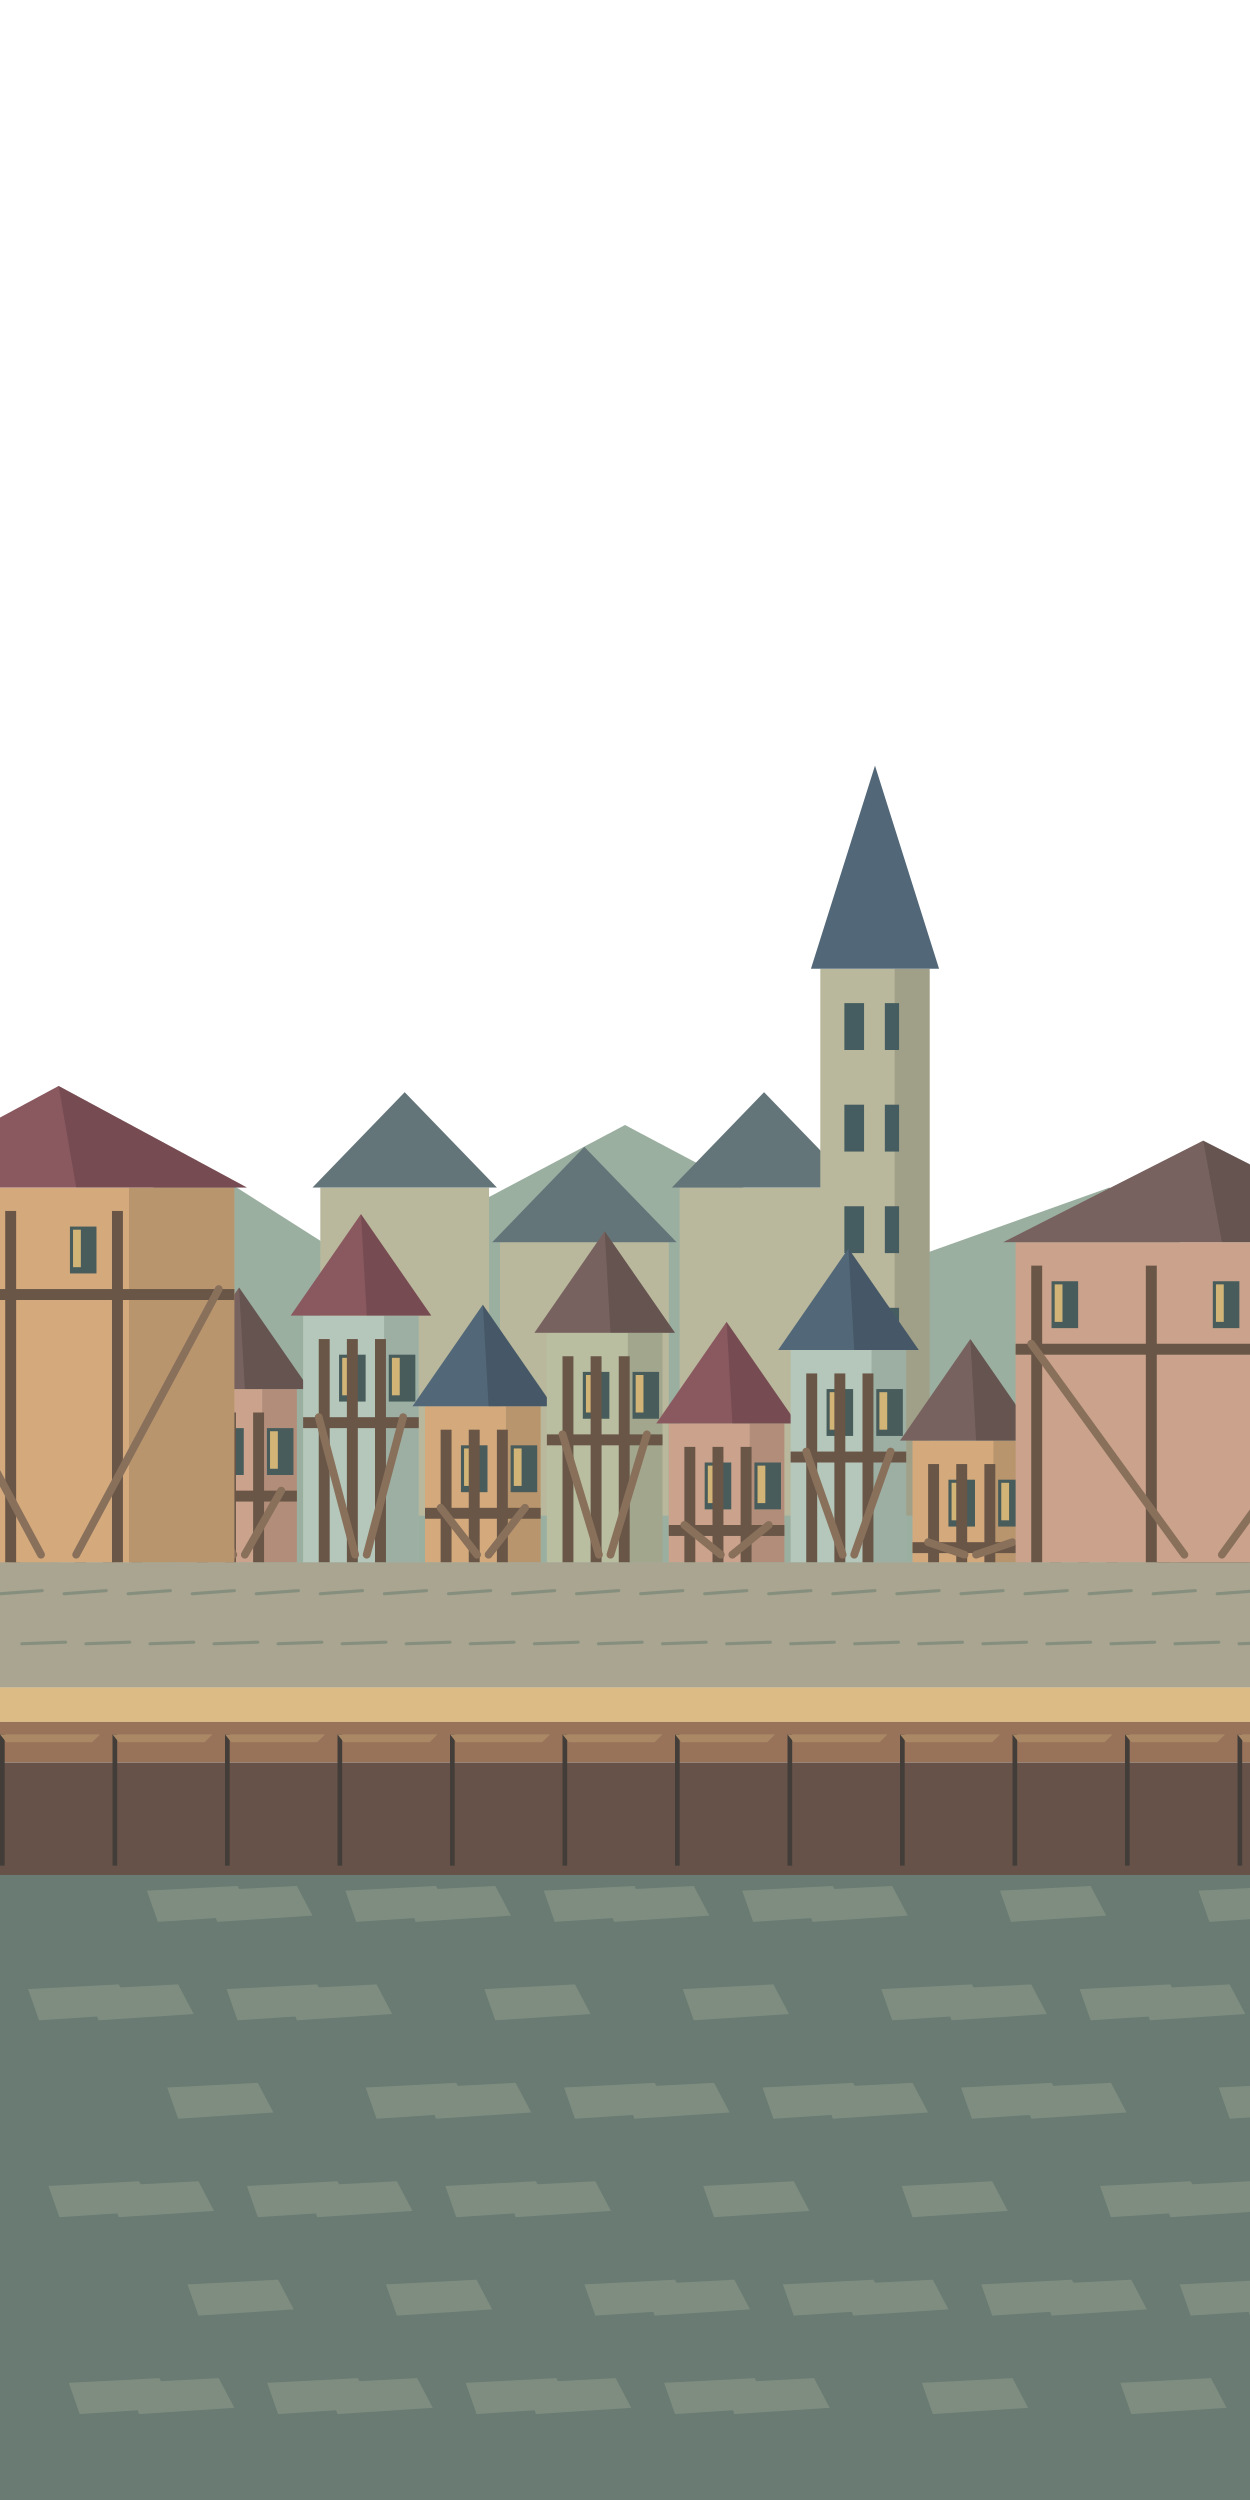
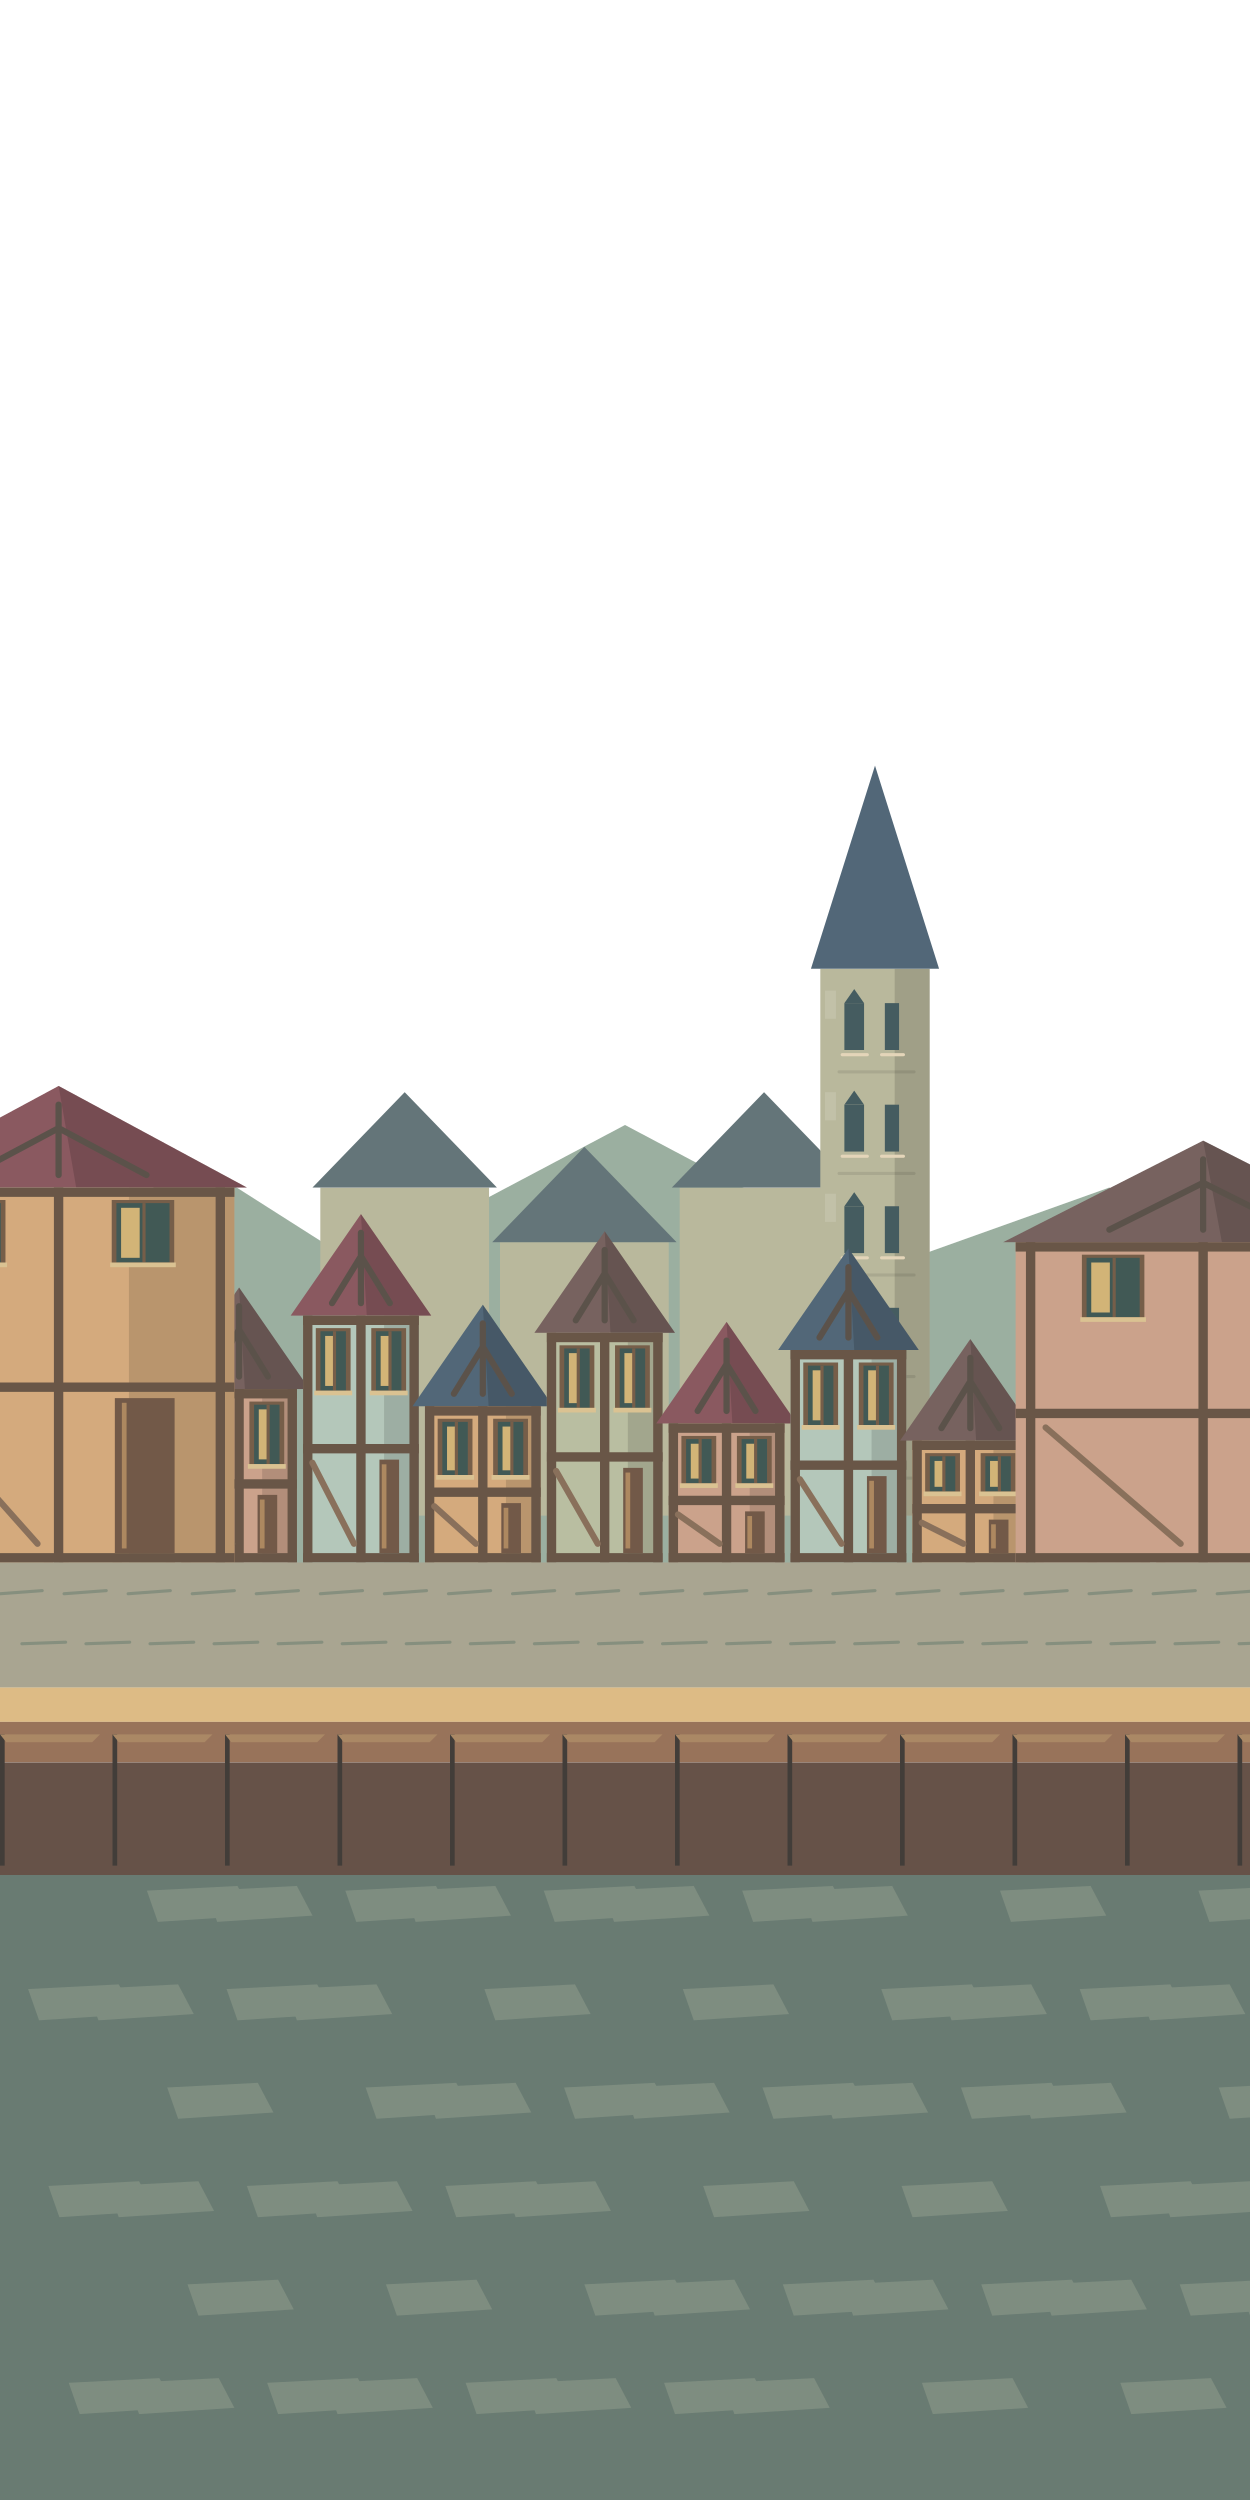
<svg xmlns="http://www.w3.org/2000/svg" width="800" height="1600" viewBox="0 0 800 1600">
  <polygon points="0,850 120,740 230,810 400,720 570,810 710,760 800,830 800,1080 0,1080" fill="#9bafa0" />
  <rect x="205" y="760" width="108" height="210" fill="#b9b89c" />
  <polygon points="200,760 259,699 318,760" fill="#647579" />
  <rect x="320" y="795" width="108" height="175" fill="#b9b89c" />
  <polygon points="315,795 374,734 433,795" fill="#647579" />
  <rect x="435" y="760" width="108" height="210" fill="#b9b89c" />
  <polygon points="430,760 489,699 548,760" fill="#647579" />
  <rect x="525" y="620" width="70" height="350" fill="#b9b89c" />
  <polygon points="572.6,620 595,620 595,970 572.6,970" fill="#00000022" />
  <polygon points="519,620 560,490 601,620" fill="#526778" />
  <rect x="540.4" y="642" width="12.6" height="30" fill="#455c60" />
  <rect x="566.3" y="642" width="9.1" height="30" fill="#455c60" />
+   <polygon points="540.4,642 546.7,633 553,642" fill="#455c60" />
+   <path d="M539 675h16.1 M564.2 675h14" fill="none" stroke="#e4d5b9" stroke-width="2" stroke-linecap="round" stroke-linejoin="round" />
+   <rect x="528" y="634" width="7" height="18" fill="#ffffff20" />
+   <path d="M537 686h48" fill="none" stroke="#00000016" stroke-width="2" stroke-linecap="round" stroke-linejoin="round" />
  <rect x="540.4" y="707" width="12.6" height="30" fill="#455c60" />
  <rect x="566.3" y="707" width="9.1" height="30" fill="#455c60" />
+   <polygon points="540.4,707 546.7,698 553,707" fill="#455c60" />
+   <path d="M539 740h16.1 M564.2 740h14" fill="none" stroke="#e4d5b9" stroke-width="2" stroke-linecap="round" stroke-linejoin="round" />
+   <rect x="528" y="699" width="7" height="18" fill="#ffffff20" />
+   <path d="M537 751h48" fill="none" stroke="#00000016" stroke-width="2" stroke-linecap="round" stroke-linejoin="round" />
  <rect x="540.4" y="772" width="12.6" height="30" fill="#455c60" />
  <rect x="566.3" y="772" width="9.1" height="30" fill="#455c60" />
+   <polygon points="540.4,772 546.7,763 553,772" fill="#455c60" />
+   <path d="M539 805h16.1 M564.2 805h14" fill="none" stroke="#e4d5b9" stroke-width="2" stroke-linecap="round" stroke-linejoin="round" />
+   <rect x="528" y="764" width="7" height="18" fill="#ffffff20" />
+   <path d="M537 816h48" fill="none" stroke="#00000016" stroke-width="2" stroke-linecap="round" stroke-linejoin="round" />
  <rect x="540.4" y="837" width="12.6" height="30" fill="#455c60" />
  <rect x="566.3" y="837" width="9.1" height="30" fill="#455c60" />
+   <polygon points="540.4,837 546.7,828 553,837" fill="#455c60" />
+   <path d="M539 870h16.1 M564.2 870h14" fill="none" stroke="#e4d5b9" stroke-width="2" stroke-linecap="round" stroke-linejoin="round" />
+   <rect x="528" y="829" width="7" height="18" fill="#ffffff20" />
+   <path d="M537 881h48" fill="none" stroke="#00000016" stroke-width="2" stroke-linecap="round" stroke-linejoin="round" />
  <rect x="540.4" y="902" width="12.6" height="30" fill="#455c60" />
  <rect x="566.3" y="902" width="9.1" height="30" fill="#455c60" />
+   <polygon points="540.4,902 546.7,893 553,902" fill="#455c60" />
+   <path d="M539 935h16.1 M564.2 935h14" fill="none" stroke="#e4d5b9" stroke-width="2" stroke-linecap="round" stroke-linejoin="round" />
+   <rect x="528" y="894" width="7" height="18" fill="#ffffff20" />
+   <path d="M537 946h48" fill="none" stroke="#00000016" stroke-width="2" stroke-linecap="round" stroke-linejoin="round" />
  <rect x="-40" y="878" width="74" height="122" fill="#d4aa7d" />
  <polygon points="11.8,878 34,878 34,1000 11.8,1000" fill="#00000020" />
  <polygon points="-48,878 -3,813 42,878" fill="#8a5960" />
  <polygon points="-3,813 42,878 0.7,878" fill="#00000025" />
-   <rect x="-30" y="893" width="7" height="107" fill="#695647" />
-   <rect x="-17" y="903" width="17" height="30" fill="#475c5b" />
-   <rect x="-15" y="905" width="5" height="24" fill="#d2b477" />
-   <rect x="-12" y="893" width="7" height="107" fill="#695647" />
-   <rect x="14.82" y="903" width="17" height="30" fill="#475c5b" />
-   <rect x="16.82" y="905" width="5" height="24" fill="#d2b477" />
-   <rect x="6" y="893" width="7" height="107" fill="#695647" />
-   <rect x="-40" y="943" width="74" height="7" fill="#695647" />
-   <path d="M-30 943L-6.7 995M24 943L0.7 995" fill="none" stroke="#89705b" stroke-width="5" stroke-linecap="round" stroke-linejoin="round" />
+   <path d="M-3 825L-3 870M-21.5 870L-3 840L15.5 870" fill="none" stroke="#5b524a" stroke-width="4" stroke-linecap="round" stroke-linejoin="round" />
+   <rect x="-40.04" y="878" width="6" height="122" fill="#695647" />
+   <rect x="-6" y="878" width="6" height="122" fill="#695647" />
+   <rect x="28.04" y="878" width="6" height="122" fill="#695647" />
+   <rect x="-40" y="878" width="74" height="6" fill="#695647" />
+   <rect x="-40" y="941.44" width="74" height="6" fill="#695647" />
+   <rect x="-40" y="994" width="74" height="6" fill="#695647" />
+   <rect x="-31.9" y="886" width="22.28" height="42" fill="#765e49" />
+   <rect x="-28.9" y="888" width="16.28" height="38" fill="#415955" />
+   <rect x="-25.9" y="891" width="5.698" height="32" fill="#d2b477" />
+   <rect x="-20.923" y="888" width="2" height="38" fill="#765e49" />
+   <rect x="-32.9" y="926" width="24.28" height="3" fill="#dac292" />
+   <rect x="3.62" y="886" width="22.28" height="42" fill="#765e49" />
+   <rect x="6.62" y="888" width="16.28" height="38" fill="#415955" />
+   <rect x="9.62" y="891" width="5.698" height="32" fill="#d2b477" />
+   <rect x="14.597" y="888" width="2" height="38" fill="#765e49" />
+   <rect x="2.62" y="926" width="24.28" height="3" fill="#dac292" />
+   <path d="M-34.08 953.44L-7.44 988" fill="none" stroke="#89705b" stroke-width="4" stroke-linecap="round" stroke-linejoin="round" />
+   <rect x="8.84" y="951.44" width="12.58" height="42.56" fill="#725948" />
+   <rect x="10.32" y="954.44" width="3" height="36.56" fill="#ad8860" />
  <rect x="38" y="831" width="74" height="169" fill="#b9bea1" />
  <polygon points="89.8,831 112,831 112,1000 89.8,1000" fill="#00000020" />
  <polygon points="30,831 75,766 120,831" fill="#526778" />
  <polygon points="75,766 120,831 78.7,831" fill="#00000025" />
-   <rect x="48" y="846" width="7" height="154" fill="#695647" />
-   <rect x="61" y="856" width="17" height="30" fill="#475c5b" />
-   <rect x="63" y="858" width="5" height="24" fill="#d2b477" />
-   <rect x="66" y="846" width="7" height="154" fill="#695647" />
-   <rect x="92.82" y="856" width="17" height="30" fill="#475c5b" />
-   <rect x="94.82" y="858" width="5" height="24" fill="#d2b477" />
-   <rect x="84" y="846" width="7" height="154" fill="#695647" />
-   <rect x="38" y="896" width="74" height="7" fill="#695647" />
-   <path d="M48 896L71.3 995M102 896L78.7 995" fill="none" stroke="#89705b" stroke-width="5" stroke-linecap="round" stroke-linejoin="round" />
+   <path d="M75 778L75 823M56.5 823L75 793L93.5 823" fill="none" stroke="#5b524a" stroke-width="4" stroke-linecap="round" stroke-linejoin="round" />
+   <rect x="37.96" y="831" width="6" height="169" fill="#695647" />
+   <rect x="72" y="831" width="6" height="169" fill="#695647" />
+   <rect x="106.04" y="831" width="6" height="169" fill="#695647" />
+   <rect x="38" y="831" width="74" height="6" fill="#695647" />
+   <rect x="38" y="918.88" width="74" height="6" fill="#695647" />
+   <rect x="38" y="994" width="74" height="6" fill="#695647" />
+   <rect x="46.1" y="839" width="22.28" height="42" fill="#765e49" />
+   <rect x="49.1" y="841" width="16.28" height="38" fill="#415955" />
+   <rect x="52.1" y="844" width="5.698" height="32" fill="#d2b477" />
+   <rect x="57.077" y="841" width="2" height="38" fill="#765e49" />
+   <rect x="45.1" y="879" width="24.28" height="3" fill="#dac292" />
+   <rect x="81.62" y="839" width="22.28" height="42" fill="#765e49" />
+   <rect x="84.62" y="841" width="16.28" height="38" fill="#415955" />
+   <rect x="87.62" y="844" width="5.698" height="32" fill="#d2b477" />
+   <rect x="92.597" y="841" width="2" height="38" fill="#765e49" />
+   <rect x="80.62" y="879" width="24.28" height="3" fill="#dac292" />
+   <path d="M43.92 930.88L70.56 988" fill="none" stroke="#89705b" stroke-width="4" stroke-linecap="round" stroke-linejoin="round" />
+   <rect x="86.84" y="928.88" width="12.58" height="65.12" fill="#725948" />
+   <rect x="88.32" y="931.88" width="3" height="59.12" fill="#ad8860" />
  <rect x="116" y="889" width="74" height="111" fill="#cba28b" />
  <polygon points="167.8,889 190,889 190,1000 167.8,1000" fill="#00000020" />
  <polygon points="108,889 153,824 198,889" fill="#77625f" />
  <polygon points="153,824 198,889 156.7,889" fill="#00000025" />
-   <rect x="126" y="904" width="7" height="96" fill="#695647" />
-   <rect x="139" y="914" width="17" height="30" fill="#475c5b" />
-   <rect x="141" y="916" width="5" height="24" fill="#d2b477" />
-   <rect x="144" y="904" width="7" height="96" fill="#695647" />
-   <rect x="170.82" y="914" width="17" height="30" fill="#475c5b" />
-   <rect x="172.82" y="916" width="5" height="24" fill="#d2b477" />
-   <rect x="162" y="904" width="7" height="96" fill="#695647" />
-   <rect x="116" y="954" width="74" height="7" fill="#695647" />
-   <path d="M126 954L149.3 995M180 954L156.7 995" fill="none" stroke="#89705b" stroke-width="5" stroke-linecap="round" stroke-linejoin="round" />
+   <path d="M153 836L153 881M134.5 881L153 851L171.5 881" fill="none" stroke="#5b524a" stroke-width="4" stroke-linecap="round" stroke-linejoin="round" />
+   <rect x="115.96" y="889" width="6" height="111" fill="#695647" />
+   <rect x="150" y="889" width="6" height="111" fill="#695647" />
+   <rect x="184.04" y="889" width="6" height="111" fill="#695647" />
+   <rect x="116" y="889" width="74" height="6" fill="#695647" />
+   <rect x="116" y="946.72" width="74" height="6" fill="#695647" />
+   <rect x="116" y="994" width="74" height="6" fill="#695647" />
+   <rect x="124.1" y="897" width="22.28" height="42" fill="#765e49" />
+   <rect x="127.1" y="899" width="16.28" height="38" fill="#415955" />
+   <rect x="130.1" y="902" width="5.698" height="32" fill="#d2b477" />
+   <rect x="135.077" y="899" width="2" height="38" fill="#765e49" />
+   <rect x="123.1" y="937" width="24.28" height="3" fill="#dac292" />
+   <rect x="159.62" y="897" width="22.28" height="42" fill="#765e49" />
+   <rect x="162.62" y="899" width="16.28" height="38" fill="#415955" />
+   <rect x="165.62" y="902" width="5.698" height="32" fill="#d2b477" />
+   <rect x="170.597" y="899" width="2" height="38" fill="#765e49" />
+   <rect x="158.62" y="937" width="24.28" height="3" fill="#dac292" />
+   <path d="M121.92 958.72L148.56 988" fill="none" stroke="#89705b" stroke-width="4" stroke-linecap="round" stroke-linejoin="round" />
+   <rect x="164.84" y="956.72" width="12.58" height="37.28" fill="#725948" />
+   <rect x="166.32" y="959.72" width="3" height="31.28" fill="#ad8860" />
  <rect x="194" y="842" width="74" height="158" fill="#b4c7ba" />
  <polygon points="245.8,842 268,842 268,1000 245.8,1000" fill="#00000020" />
  <polygon points="186,842 231,777 276,842" fill="#8a5960" />
  <polygon points="231,777 276,842 234.7,842" fill="#00000025" />
-   <rect x="204" y="857" width="7" height="143" fill="#695647" />
-   <rect x="217" y="867" width="17" height="30" fill="#475c5b" />
-   <rect x="219" y="869" width="5" height="24" fill="#d2b477" />
-   <rect x="222" y="857" width="7" height="143" fill="#695647" />
-   <rect x="248.82" y="867" width="17" height="30" fill="#475c5b" />
-   <rect x="250.82" y="869" width="5" height="24" fill="#d2b477" />
-   <rect x="240" y="857" width="7" height="143" fill="#695647" />
-   <rect x="194" y="907" width="74" height="7" fill="#695647" />
-   <path d="M204 907L227.3 995M258 907L234.7 995" fill="none" stroke="#89705b" stroke-width="5" stroke-linecap="round" stroke-linejoin="round" />
+   <path d="M231 789L231 834M212.5 834L231 804L249.5 834" fill="none" stroke="#5b524a" stroke-width="4" stroke-linecap="round" stroke-linejoin="round" />
+   <rect x="193.96" y="842" width="6" height="158" fill="#695647" />
+   <rect x="228" y="842" width="6" height="158" fill="#695647" />
+   <rect x="262.04" y="842" width="6" height="158" fill="#695647" />
+   <rect x="194" y="842" width="74" height="6" fill="#695647" />
+   <rect x="194" y="924.16" width="74" height="6" fill="#695647" />
+   <rect x="194" y="994" width="74" height="6" fill="#695647" />
+   <rect x="202.1" y="850" width="22.28" height="42" fill="#765e49" />
+   <rect x="205.1" y="852" width="16.28" height="38" fill="#415955" />
+   <rect x="208.1" y="855" width="5.698" height="32" fill="#d2b477" />
+   <rect x="213.077" y="852" width="2" height="38" fill="#765e49" />
+   <rect x="201.1" y="890" width="24.28" height="3" fill="#dac292" />
+   <rect x="237.62" y="850" width="22.28" height="42" fill="#765e49" />
+   <rect x="240.62" y="852" width="16.28" height="38" fill="#415955" />
+   <rect x="243.62" y="855" width="5.698" height="32" fill="#d2b477" />
+   <rect x="248.597" y="852" width="2" height="38" fill="#765e49" />
+   <rect x="236.62" y="890" width="24.28" height="3" fill="#dac292" />
+   <path d="M199.92 936.16L226.56 988" fill="none" stroke="#89705b" stroke-width="4" stroke-linecap="round" stroke-linejoin="round" />
+   <rect x="242.84" y="934.16" width="12.58" height="59.84" fill="#725948" />
+   <rect x="244.32" y="937.16" width="3" height="53.84" fill="#ad8860" />
  <rect x="272" y="900" width="74" height="100" fill="#d4aa7d" />
  <polygon points="323.8,900 346,900 346,1000 323.8,1000" fill="#00000020" />
  <polygon points="264,900 309,835 354,900" fill="#526778" />
  <polygon points="309,835 354,900 312.7,900" fill="#00000025" />
-   <rect x="282" y="915" width="7" height="85" fill="#695647" />
-   <rect x="295" y="925" width="17" height="30" fill="#475c5b" />
-   <rect x="297" y="927" width="5" height="24" fill="#d2b477" />
-   <rect x="300" y="915" width="7" height="85" fill="#695647" />
-   <rect x="326.82" y="925" width="17" height="30" fill="#475c5b" />
-   <rect x="328.82" y="927" width="5" height="24" fill="#d2b477" />
-   <rect x="318" y="915" width="7" height="85" fill="#695647" />
-   <rect x="272" y="965" width="74" height="7" fill="#695647" />
-   <path d="M282 965L305.3 995M336 965L312.7 995" fill="none" stroke="#89705b" stroke-width="5" stroke-linecap="round" stroke-linejoin="round" />
+   <path d="M309 847L309 892M290.5 892L309 862L327.5 892" fill="none" stroke="#5b524a" stroke-width="4" stroke-linecap="round" stroke-linejoin="round" />
+   <rect x="271.96" y="900" width="6" height="100" fill="#695647" />
+   <rect x="306" y="900" width="6" height="100" fill="#695647" />
+   <rect x="340.04" y="900" width="6" height="100" fill="#695647" />
+   <rect x="272" y="900" width="74" height="6" fill="#695647" />
+   <rect x="272" y="952" width="74" height="6" fill="#695647" />
+   <rect x="272" y="994" width="74" height="6" fill="#695647" />
+   <rect x="280.1" y="908" width="22.28" height="38" fill="#765e49" />
+   <rect x="283.1" y="910" width="16.28" height="34" fill="#415955" />
+   <rect x="286.1" y="913" width="5.698" height="28" fill="#d2b477" />
+   <rect x="291.077" y="910" width="2" height="34" fill="#765e49" />
+   <rect x="279.1" y="944" width="24.28" height="3" fill="#dac292" />
+   <rect x="315.62" y="908" width="22.28" height="38" fill="#765e49" />
+   <rect x="318.62" y="910" width="16.28" height="34" fill="#415955" />
+   <rect x="321.62" y="913" width="5.698" height="28" fill="#d2b477" />
+   <rect x="326.597" y="910" width="2" height="34" fill="#765e49" />
+   <rect x="314.62" y="944" width="24.28" height="3" fill="#dac292" />
+   <path d="M277.92 964L304.56 988" fill="none" stroke="#89705b" stroke-width="4" stroke-linecap="round" stroke-linejoin="round" />
+   <rect x="320.84" y="962" width="12.58" height="32" fill="#725948" />
+   <rect x="322.32" y="965" width="3" height="26" fill="#ad8860" />
  <rect x="350" y="853" width="74" height="147" fill="#b9bea1" />
  <polygon points="401.8,853 424,853 424,1000 401.8,1000" fill="#00000020" />
  <polygon points="342,853 387,788 432,853" fill="#77625f" />
  <polygon points="387,788 432,853 390.7,853" fill="#00000025" />
-   <rect x="360" y="868" width="7" height="132" fill="#695647" />
-   <rect x="373" y="878" width="17" height="30" fill="#475c5b" />
-   <rect x="375" y="880" width="5" height="24" fill="#d2b477" />
-   <rect x="378" y="868" width="7" height="132" fill="#695647" />
-   <rect x="404.82" y="878" width="17" height="30" fill="#475c5b" />
-   <rect x="406.82" y="880" width="5" height="24" fill="#d2b477" />
-   <rect x="396" y="868" width="7" height="132" fill="#695647" />
-   <rect x="350" y="918" width="74" height="7" fill="#695647" />
-   <path d="M360 918L383.3 995M414 918L390.7 995" fill="none" stroke="#89705b" stroke-width="5" stroke-linecap="round" stroke-linejoin="round" />
+   <path d="M387 800L387 845M368.5 845L387 815L405.5 845" fill="none" stroke="#5b524a" stroke-width="4" stroke-linecap="round" stroke-linejoin="round" />
+   <rect x="349.96" y="853" width="6" height="147" fill="#695647" />
+   <rect x="384" y="853" width="6" height="147" fill="#695647" />
+   <rect x="418.04" y="853" width="6" height="147" fill="#695647" />
+   <rect x="350" y="853" width="74" height="6" fill="#695647" />
+   <rect x="350" y="929.44" width="74" height="6" fill="#695647" />
+   <rect x="350" y="994" width="74" height="6" fill="#695647" />
+   <rect x="358.1" y="861" width="22.28" height="42" fill="#765e49" />
+   <rect x="361.1" y="863" width="16.28" height="38" fill="#415955" />
+   <rect x="364.1" y="866" width="5.698" height="32" fill="#d2b477" />
+   <rect x="369.077" y="863" width="2" height="38" fill="#765e49" />
+   <rect x="357.1" y="901" width="24.28" height="3" fill="#dac292" />
+   <rect x="393.62" y="861" width="22.28" height="42" fill="#765e49" />
+   <rect x="396.62" y="863" width="16.28" height="38" fill="#415955" />
+   <rect x="399.62" y="866" width="5.698" height="32" fill="#d2b477" />
+   <rect x="404.597" y="863" width="2" height="38" fill="#765e49" />
+   <rect x="392.62" y="901" width="24.28" height="3" fill="#dac292" />
+   <path d="M355.92 941.44L382.56 988" fill="none" stroke="#89705b" stroke-width="4" stroke-linecap="round" stroke-linejoin="round" />
+   <rect x="398.84" y="939.44" width="12.58" height="54.56" fill="#725948" />
+   <rect x="400.32" y="942.44" width="3" height="48.56" fill="#ad8860" />
  <rect x="428" y="911" width="74" height="89" fill="#cba28b" />
  <polygon points="479.8,911 502,911 502,1000 479.8,1000" fill="#00000020" />
  <polygon points="420,911 465,846 510,911" fill="#8a5960" />
  <polygon points="465,846 510,911 468.7,911" fill="#00000025" />
-   <rect x="438" y="926" width="7" height="74" fill="#695647" />
-   <rect x="451" y="936" width="17" height="30" fill="#475c5b" />
-   <rect x="453" y="938" width="5" height="24" fill="#d2b477" />
-   <rect x="456" y="926" width="7" height="74" fill="#695647" />
-   <rect x="482.82" y="936" width="17" height="30" fill="#475c5b" />
-   <rect x="484.82" y="938" width="5" height="24" fill="#d2b477" />
-   <rect x="474" y="926" width="7" height="74" fill="#695647" />
-   <rect x="428" y="976" width="74" height="7" fill="#695647" />
-   <path d="M438 976L461.3 995M492 976L468.7 995" fill="none" stroke="#89705b" stroke-width="5" stroke-linecap="round" stroke-linejoin="round" />
+   <path d="M465 858L465 903M446.5 903L465 873L483.5 903" fill="none" stroke="#5b524a" stroke-width="4" stroke-linecap="round" stroke-linejoin="round" />
+   <rect x="427.96" y="911" width="6" height="89" fill="#695647" />
+   <rect x="462" y="911" width="6" height="89" fill="#695647" />
+   <rect x="496.04" y="911" width="6" height="89" fill="#695647" />
+   <rect x="428" y="911" width="74" height="6" fill="#695647" />
+   <rect x="428" y="957.28" width="74" height="6" fill="#695647" />
+   <rect x="428" y="994" width="74" height="6" fill="#695647" />
+   <rect x="436.1" y="919" width="22.28" height="32.28" fill="#765e49" />
+   <rect x="439.1" y="921" width="16.28" height="28.28" fill="#415955" />
+   <rect x="442.1" y="924" width="5.698" height="22.28" fill="#d2b477" />
+   <rect x="447.077" y="921" width="2" height="28.28" fill="#765e49" />
+   <rect x="435.1" y="949.28" width="24.28" height="3" fill="#dac292" />
+   <rect x="471.62" y="919" width="22.28" height="32.28" fill="#765e49" />
+   <rect x="474.62" y="921" width="16.28" height="28.28" fill="#415955" />
+   <rect x="477.62" y="924" width="5.698" height="22.28" fill="#d2b477" />
+   <rect x="482.597" y="921" width="2" height="28.28" fill="#765e49" />
+   <rect x="470.62" y="949.28" width="24.28" height="3" fill="#dac292" />
+   <path d="M433.92 969.28L460.56 988" fill="none" stroke="#89705b" stroke-width="4" stroke-linecap="round" stroke-linejoin="round" />
+   <rect x="476.84" y="967.28" width="12.58" height="26.72" fill="#725948" />
+   <rect x="478.32" y="970.28" width="3" height="20.72" fill="#ad8860" />
  <rect x="506" y="864" width="74" height="136" fill="#b4c7ba" />
  <polygon points="557.8,864 580,864 580,1000 557.8,1000" fill="#00000020" />
  <polygon points="498,864 543,799 588,864" fill="#526778" />
  <polygon points="543,799 588,864 546.7,864" fill="#00000025" />
-   <rect x="516" y="879" width="7" height="121" fill="#695647" />
-   <rect x="529" y="889" width="17" height="30" fill="#475c5b" />
-   <rect x="531" y="891" width="5" height="24" fill="#d2b477" />
-   <rect x="534" y="879" width="7" height="121" fill="#695647" />
-   <rect x="560.82" y="889" width="17" height="30" fill="#475c5b" />
-   <rect x="562.82" y="891" width="5" height="24" fill="#d2b477" />
-   <rect x="552" y="879" width="7" height="121" fill="#695647" />
-   <rect x="506" y="929" width="74" height="7" fill="#695647" />
-   <path d="M516 929L539.3 995M570 929L546.7 995" fill="none" stroke="#89705b" stroke-width="5" stroke-linecap="round" stroke-linejoin="round" />
+   <path d="M543 811L543 856M524.5 856L543 826L561.5 856" fill="none" stroke="#5b524a" stroke-width="4" stroke-linecap="round" stroke-linejoin="round" />
+   <rect x="505.96" y="864" width="6" height="136" fill="#695647" />
+   <rect x="540" y="864" width="6" height="136" fill="#695647" />
+   <rect x="574.04" y="864" width="6" height="136" fill="#695647" />
+   <rect x="506" y="864" width="74" height="6" fill="#695647" />
+   <rect x="506" y="934.72" width="74" height="6" fill="#695647" />
+   <rect x="506" y="994" width="74" height="6" fill="#695647" />
+   <rect x="514.1" y="872" width="22.28" height="42" fill="#765e49" />
+   <rect x="517.1" y="874" width="16.28" height="38" fill="#415955" />
+   <rect x="520.1" y="877" width="5.698" height="32" fill="#d2b477" />
+   <rect x="525.077" y="874" width="2" height="38" fill="#765e49" />
+   <rect x="513.1" y="912" width="24.28" height="3" fill="#dac292" />
+   <rect x="549.62" y="872" width="22.28" height="42" fill="#765e49" />
+   <rect x="552.62" y="874" width="16.28" height="38" fill="#415955" />
+   <rect x="555.62" y="877" width="5.698" height="32" fill="#d2b477" />
+   <rect x="560.597" y="874" width="2" height="38" fill="#765e49" />
+   <rect x="548.62" y="912" width="24.28" height="3" fill="#dac292" />
+   <path d="M511.92 946.72L538.56 988" fill="none" stroke="#89705b" stroke-width="4" stroke-linecap="round" stroke-linejoin="round" />
+   <rect x="554.84" y="944.72" width="12.58" height="49.28" fill="#725948" />
+   <rect x="556.32" y="947.72" width="3" height="43.28" fill="#ad8860" />
  <rect x="584" y="922" width="74" height="78" fill="#d4aa7d" />
  <polygon points="635.8,922 658,922 658,1000 635.8,1000" fill="#00000020" />
  <polygon points="576,922 621,857 666,922" fill="#77625f" />
  <polygon points="621,857 666,922 624.7,922" fill="#00000025" />
-   <rect x="594" y="937" width="7" height="63" fill="#695647" />
-   <rect x="607" y="947" width="17" height="30" fill="#475c5b" />
-   <rect x="609" y="949" width="5" height="24" fill="#d2b477" />
-   <rect x="612" y="937" width="7" height="63" fill="#695647" />
-   <rect x="638.82" y="947" width="17" height="30" fill="#475c5b" />
-   <rect x="640.82" y="949" width="5" height="24" fill="#d2b477" />
-   <rect x="630" y="937" width="7" height="63" fill="#695647" />
-   <rect x="584" y="987" width="74" height="7" fill="#695647" />
-   <path d="M594 987L617.3 995M648 987L624.7 995" fill="none" stroke="#89705b" stroke-width="5" stroke-linecap="round" stroke-linejoin="round" />
+   <path d="M621 869L621 914M602.5 914L621 884L639.5 914" fill="none" stroke="#5b524a" stroke-width="4" stroke-linecap="round" stroke-linejoin="round" />
+   <rect x="583.96" y="922" width="6" height="78" fill="#695647" />
+   <rect x="618" y="922" width="6" height="78" fill="#695647" />
+   <rect x="652.04" y="922" width="6" height="78" fill="#695647" />
+   <rect x="584" y="922" width="74" height="6" fill="#695647" />
+   <rect x="584" y="962.56" width="74" height="6" fill="#695647" />
+   <rect x="584" y="994" width="74" height="6" fill="#695647" />
+   <rect x="592.1" y="930" width="22.28" height="26.56" fill="#765e49" />
+   <rect x="595.1" y="932" width="16.28" height="22.56" fill="#415955" />
+   <rect x="598.1" y="935" width="5.698" height="16.56" fill="#d2b477" />
+   <rect x="603.077" y="932" width="2" height="22.56" fill="#765e49" />
+   <rect x="591.1" y="954.56" width="24.28" height="3" fill="#dac292" />
+   <rect x="627.62" y="930" width="22.28" height="26.56" fill="#765e49" />
+   <rect x="630.62" y="932" width="16.28" height="22.56" fill="#415955" />
+   <rect x="633.62" y="935" width="5.698" height="16.56" fill="#d2b477" />
+   <rect x="638.597" y="932" width="2" height="22.56" fill="#765e49" />
+   <rect x="626.62" y="954.56" width="24.28" height="3" fill="#dac292" />
+   <path d="M589.92 974.56L616.56 988" fill="none" stroke="#89705b" stroke-width="4" stroke-linecap="round" stroke-linejoin="round" />
+   <rect x="632.84" y="972.56" width="12.58" height="21.44" fill="#725948" />
+   <rect x="634.32" y="975.56" width="3" height="15.44" fill="#ad8860" />
  <rect x="662" y="875" width="74" height="125" fill="#b9bea1" />
  <polygon points="713.8,875 736,875 736,1000 713.8,1000" fill="#00000020" />
  <polygon points="654,875 699,810 744,875" fill="#8a5960" />
  <polygon points="699,810 744,875 702.7,875" fill="#00000025" />
-   <rect x="672" y="890" width="7" height="110" fill="#695647" />
-   <rect x="685" y="900" width="17" height="30" fill="#475c5b" />
-   <rect x="687" y="902" width="5" height="24" fill="#d2b477" />
-   <rect x="690" y="890" width="7" height="110" fill="#695647" />
-   <rect x="716.82" y="900" width="17" height="30" fill="#475c5b" />
-   <rect x="718.82" y="902" width="5" height="24" fill="#d2b477" />
-   <rect x="708" y="890" width="7" height="110" fill="#695647" />
-   <rect x="662" y="940" width="74" height="7" fill="#695647" />
-   <path d="M672 940L695.3 995M726 940L702.7 995" fill="none" stroke="#89705b" stroke-width="5" stroke-linecap="round" stroke-linejoin="round" />
+   <path d="M699 822L699 867M680.5 867L699 837L717.5 867" fill="none" stroke="#5b524a" stroke-width="4" stroke-linecap="round" stroke-linejoin="round" />
+   <rect x="661.96" y="875" width="6" height="125" fill="#695647" />
+   <rect x="696" y="875" width="6" height="125" fill="#695647" />
+   <rect x="730.04" y="875" width="6" height="125" fill="#695647" />
+   <rect x="662" y="875" width="74" height="6" fill="#695647" />
+   <rect x="662" y="940" width="74" height="6" fill="#695647" />
+   <rect x="662" y="994" width="74" height="6" fill="#695647" />
+   <rect x="670.1" y="883" width="22.28" height="42" fill="#765e49" />
+   <rect x="673.1" y="885" width="16.28" height="38" fill="#415955" />
+   <rect x="676.1" y="888" width="5.698" height="32" fill="#d2b477" />
+   <rect x="681.077" y="885" width="2" height="38" fill="#765e49" />
+   <rect x="669.1" y="923" width="24.28" height="3" fill="#dac292" />
+   <rect x="705.62" y="883" width="22.28" height="42" fill="#765e49" />
+   <rect x="708.62" y="885" width="16.28" height="38" fill="#415955" />
+   <rect x="711.62" y="888" width="5.698" height="32" fill="#d2b477" />
+   <rect x="716.597" y="885" width="2" height="38" fill="#765e49" />
+   <rect x="704.62" y="923" width="24.28" height="3" fill="#dac292" />
+   <path d="M667.92 952L694.56 988" fill="none" stroke="#89705b" stroke-width="4" stroke-linecap="round" stroke-linejoin="round" />
+   <rect x="710.84" y="950" width="12.58" height="44" fill="#725948" />
+   <rect x="712.32" y="953" width="3" height="38" fill="#ad8860" />
  <rect x="740" y="933" width="74" height="67" fill="#cba28b" />
  <polygon points="791.8,933 814,933 814,1000 791.8,1000" fill="#00000020" />
  <polygon points="732,933 777,868 822,933" fill="#526778" />
  <polygon points="777,868 822,933 780.7,933" fill="#00000025" />
-   <rect x="750" y="948" width="7" height="52" fill="#695647" />
-   <rect x="763" y="958" width="17" height="30" fill="#475c5b" />
-   <rect x="765" y="960" width="5" height="24" fill="#d2b477" />
-   <rect x="768" y="948" width="7" height="52" fill="#695647" />
-   <rect x="794.82" y="958" width="17" height="30" fill="#475c5b" />
-   <rect x="796.82" y="960" width="5" height="24" fill="#d2b477" />
-   <rect x="786" y="948" width="7" height="52" fill="#695647" />
-   <rect x="740" y="998" width="74" height="7" fill="#695647" />
-   <path d="M750 998L773.3 995M804 998L780.7 995" fill="none" stroke="#89705b" stroke-width="5" stroke-linecap="round" stroke-linejoin="round" />
+   <path d="M777 880L777 925M758.5 925L777 895L795.5 925" fill="none" stroke="#5b524a" stroke-width="4" stroke-linecap="round" stroke-linejoin="round" />
+   <rect x="739.96" y="933" width="6" height="67" fill="#695647" />
+   <rect x="774" y="933" width="6" height="67" fill="#695647" />
+   <rect x="808.04" y="933" width="6" height="67" fill="#695647" />
+   <rect x="740" y="933" width="74" height="6" fill="#695647" />
+   <rect x="740" y="967.84" width="74" height="6" fill="#695647" />
+   <rect x="740" y="994" width="74" height="6" fill="#695647" />
+   <rect x="748.1" y="941" width="22.28" height="20.84" fill="#765e49" />
+   <rect x="751.1" y="943" width="16.28" height="16.84" fill="#415955" />
+   <rect x="754.1" y="946" width="5.698" height="10.84" fill="#d2b477" />
+   <rect x="759.077" y="943" width="2" height="16.84" fill="#765e49" />
+   <rect x="747.1" y="959.84" width="24.28" height="3" fill="#dac292" />
+   <rect x="783.62" y="941" width="22.28" height="20.84" fill="#765e49" />
+   <rect x="786.62" y="943" width="16.28" height="16.84" fill="#415955" />
+   <rect x="789.62" y="946" width="5.698" height="10.84" fill="#d2b477" />
+   <rect x="794.597" y="943" width="2" height="16.84" fill="#765e49" />
+   <rect x="782.62" y="959.84" width="24.28" height="3" fill="#dac292" />
+   <path d="M745.92 979.84L772.56 988" fill="none" stroke="#89705b" stroke-width="4" stroke-linecap="round" stroke-linejoin="round" />
+   <rect x="788.84" y="977.84" width="12.58" height="16.16" fill="#725948" />
+   <rect x="790.32" y="980.84" width="3" height="10.16" fill="#ad8860" />
  <rect x="818" y="886" width="74" height="114" fill="#b4c7ba" />
  <polygon points="869.8,886 892,886 892,1000 869.8,1000" fill="#00000020" />
  <polygon points="810,886 855,821 900,886" fill="#77625f" />
  <polygon points="855,821 900,886 858.7,886" fill="#00000025" />
-   <rect x="828" y="901" width="7" height="99" fill="#695647" />
-   <rect x="841" y="911" width="17" height="30" fill="#475c5b" />
-   <rect x="843" y="913" width="5" height="24" fill="#d2b477" />
-   <rect x="846" y="901" width="7" height="99" fill="#695647" />
-   <rect x="872.82" y="911" width="17" height="30" fill="#475c5b" />
-   <rect x="874.82" y="913" width="5" height="24" fill="#d2b477" />
-   <rect x="864" y="901" width="7" height="99" fill="#695647" />
-   <rect x="818" y="951" width="74" height="7" fill="#695647" />
-   <path d="M828 951L851.3 995M882 951L858.7 995" fill="none" stroke="#89705b" stroke-width="5" stroke-linecap="round" stroke-linejoin="round" />
+   <path d="M855 833L855 878M836.5 878L855 848L873.5 878" fill="none" stroke="#5b524a" stroke-width="4" stroke-linecap="round" stroke-linejoin="round" />
+   <rect x="817.96" y="886" width="6" height="114" fill="#695647" />
+   <rect x="852" y="886" width="6" height="114" fill="#695647" />
+   <rect x="886.04" y="886" width="6" height="114" fill="#695647" />
+   <rect x="818" y="886" width="74" height="6" fill="#695647" />
+   <rect x="818" y="945.28" width="74" height="6" fill="#695647" />
+   <rect x="818" y="994" width="74" height="6" fill="#695647" />
+   <rect x="826.1" y="894" width="22.28" height="42" fill="#765e49" />
+   <rect x="829.1" y="896" width="16.28" height="38" fill="#415955" />
+   <rect x="832.1" y="899" width="5.698" height="32" fill="#d2b477" />
+   <rect x="837.077" y="896" width="2" height="38" fill="#765e49" />
+   <rect x="825.1" y="934" width="24.28" height="3" fill="#dac292" />
+   <rect x="861.62" y="894" width="22.28" height="42" fill="#765e49" />
+   <rect x="864.62" y="896" width="16.28" height="38" fill="#415955" />
+   <rect x="867.62" y="899" width="5.698" height="32" fill="#d2b477" />
+   <rect x="872.597" y="896" width="2" height="38" fill="#765e49" />
+   <rect x="860.62" y="934" width="24.28" height="3" fill="#dac292" />
+   <path d="M823.92 957.28L850.56 988" fill="none" stroke="#89705b" stroke-width="4" stroke-linecap="round" stroke-linejoin="round" />
+   <rect x="866.84" y="955.28" width="12.58" height="38.72" fill="#725948" />
+   <rect x="868.32" y="958.28" width="3" height="32.72" fill="#ad8860" />
  <rect x="-75" y="760" width="225" height="240" fill="#d4aa7d" />
  <polygon points="82.5,760 150,760 150,1000 82.5,1000" fill="#00000020" />
  <polygon points="-83,760 37.5,695 158,760" fill="#8a5960" />
  <polygon points="37.5,695 158,760 48.75,760" fill="#00000025" />
-   <rect x="-65" y="775" width="7" height="225" fill="#695647" />
-   <rect x="-52" y="785" width="17" height="30" fill="#475c5b" />
-   <rect x="-50" y="787" width="5" height="24" fill="#d2b477" />
-   <rect x="3.333" y="775" width="7" height="225" fill="#695647" />
-   <rect x="44.75" y="785" width="17" height="30" fill="#475c5b" />
-   <rect x="46.75" y="787" width="5" height="24" fill="#d2b477" />
-   <rect x="71.667" y="775" width="7" height="225" fill="#695647" />
-   <rect x="-75" y="825" width="225" height="7" fill="#695647" />
-   <path d="M-65 825L26.25 995M140 825L48.75 995" fill="none" stroke="#89705b" stroke-width="5" stroke-linecap="round" stroke-linejoin="round" />
+   <path d="M37.5 707L37.5 752M-18.75 752L37.5 722L93.75 752" fill="none" stroke="#5b524a" stroke-width="4" stroke-linecap="round" stroke-linejoin="round" />
+   <rect x="-69" y="760" width="6" height="240" fill="#695647" />
+   <rect x="34.5" y="760" width="6" height="240" fill="#695647" />
+   <rect x="138" y="760" width="6" height="240" fill="#695647" />
+   <rect x="-75" y="760" width="225" height="6" fill="#695647" />
+   <rect x="-75" y="884.8" width="225" height="6" fill="#695647" />
+   <rect x="-75" y="994" width="225" height="6" fill="#695647" />
+   <rect x="-36.5" y="768" width="40" height="42" fill="#765e49" />
+   <rect x="-33.5" y="770" width="34" height="38" fill="#415955" />
+   <rect x="-30.5" y="773" width="11.9" height="32" fill="#d2b477" />
+   <rect x="-16.84" y="770" width="2" height="38" fill="#765e49" />
+   <rect x="-37.5" y="808" width="42" height="3" fill="#dac292" />
+   <rect x="71.5" y="768" width="40" height="42" fill="#765e49" />
+   <rect x="74.5" y="770" width="34" height="38" fill="#415955" />
+   <rect x="77.5" y="773" width="11.9" height="32" fill="#d2b477" />
+   <rect x="91.16" y="770" width="2" height="38" fill="#765e49" />
+   <rect x="70.5" y="808" width="42" height="3" fill="#dac292" />
+   <path d="M-57 896.8L24 988" fill="none" stroke="#89705b" stroke-width="4" stroke-linecap="round" stroke-linejoin="round" />
+   <rect x="73.5" y="894.8" width="38.25" height="99.2" fill="#725948" />
+   <rect x="78" y="897.8" width="3" height="93.2" fill="#ad8860" />
  <rect x="650" y="795" width="240" height="205" fill="#cba28b" />
  <polygon points="818,795 890,795 890,1000 818,1000" fill="#00000020" />
  <polygon points="642,795 770,730 898,795" fill="#77625f" />
  <polygon points="770,730 898,795 782,795" fill="#00000025" />
-   <rect x="660" y="810" width="7" height="190" fill="#695647" />
-   <rect x="673" y="820" width="17" height="30" fill="#475c5b" />
-   <rect x="675" y="822" width="5" height="24" fill="#d2b477" />
-   <rect x="733.333" y="810" width="7" height="190" fill="#695647" />
-   <rect x="776.2" y="820" width="17" height="30" fill="#475c5b" />
-   <rect x="778.2" y="822" width="5" height="24" fill="#d2b477" />
-   <rect x="806.667" y="810" width="7" height="190" fill="#695647" />
-   <rect x="650" y="860" width="240" height="7" fill="#695647" />
-   <path d="M660 860L758 995M880 860L782 995" fill="none" stroke="#89705b" stroke-width="5" stroke-linecap="round" stroke-linejoin="round" />
+   <path d="M770 742L770 787M710 787L770 757L830 787" fill="none" stroke="#5b524a" stroke-width="4" stroke-linecap="round" stroke-linejoin="round" />
+   <rect x="656.6" y="795" width="6" height="205" fill="#695647" />
+   <rect x="767" y="795" width="6" height="205" fill="#695647" />
+   <rect x="877.4" y="795" width="6" height="205" fill="#695647" />
+   <rect x="650" y="795" width="240" height="6" fill="#695647" />
+   <rect x="650" y="901.6" width="240" height="6" fill="#695647" />
+   <rect x="650" y="994" width="240" height="6" fill="#695647" />
+   <rect x="692.4" y="803" width="40" height="42" fill="#765e49" />
+   <rect x="695.4" y="805" width="34" height="38" fill="#415955" />
+   <rect x="698.4" y="808" width="11.9" height="32" fill="#d2b477" />
+   <rect x="712.06" y="805" width="2" height="38" fill="#765e49" />
+   <rect x="691.4" y="843" width="42" height="3" fill="#dac292" />
+   <rect x="807.6" y="803" width="40" height="42" fill="#765e49" />
+   <rect x="810.6" y="805" width="34" height="38" fill="#415955" />
+   <rect x="813.6" y="808" width="11.9" height="32" fill="#d2b477" />
+   <rect x="827.26" y="805" width="2" height="38" fill="#765e49" />
+   <rect x="806.6" y="843" width="42" height="3" fill="#dac292" />
+   <path d="M669.2 913.6L755.6 988" fill="none" stroke="#89705b" stroke-width="4" stroke-linecap="round" stroke-linejoin="round" />
+   <rect x="808.4" y="911.6" width="40.8" height="82.4" fill="#725948" />
+   <rect x="813.2" y="914.6" width="3" height="76.4" fill="#ad8860" />
  <rect x="0" y="1000" width="800" height="80" fill="#a9a591" />
  <path d="M0 1020l27 -2 M14 1052l28 -1" fill="none" stroke="#868f7e" stroke-width="2" stroke-linecap="round" stroke-linejoin="round" />
  <path d="M41 1020l27 -2 M55 1052l28 -1" fill="none" stroke="#868f7e" stroke-width="2" stroke-linecap="round" stroke-linejoin="round" />
  <path d="M82 1020l27 -2 M96 1052l28 -1" fill="none" stroke="#868f7e" stroke-width="2" stroke-linecap="round" stroke-linejoin="round" />
  <path d="M123 1020l27 -2 M137 1052l28 -1" fill="none" stroke="#868f7e" stroke-width="2" stroke-linecap="round" stroke-linejoin="round" />
  <path d="M164 1020l27 -2 M178 1052l28 -1" fill="none" stroke="#868f7e" stroke-width="2" stroke-linecap="round" stroke-linejoin="round" />
  <path d="M205 1020l27 -2 M219 1052l28 -1" fill="none" stroke="#868f7e" stroke-width="2" stroke-linecap="round" stroke-linejoin="round" />
  <path d="M246 1020l27 -2 M260 1052l28 -1" fill="none" stroke="#868f7e" stroke-width="2" stroke-linecap="round" stroke-linejoin="round" />
  <path d="M287 1020l27 -2 M301 1052l28 -1" fill="none" stroke="#868f7e" stroke-width="2" stroke-linecap="round" stroke-linejoin="round" />
  <path d="M328 1020l27 -2 M342 1052l28 -1" fill="none" stroke="#868f7e" stroke-width="2" stroke-linecap="round" stroke-linejoin="round" />
  <path d="M369 1020l27 -2 M383 1052l28 -1" fill="none" stroke="#868f7e" stroke-width="2" stroke-linecap="round" stroke-linejoin="round" />
  <path d="M410 1020l27 -2 M424 1052l28 -1" fill="none" stroke="#868f7e" stroke-width="2" stroke-linecap="round" stroke-linejoin="round" />
  <path d="M451 1020l27 -2 M465 1052l28 -1" fill="none" stroke="#868f7e" stroke-width="2" stroke-linecap="round" stroke-linejoin="round" />
  <path d="M492 1020l27 -2 M506 1052l28 -1" fill="none" stroke="#868f7e" stroke-width="2" stroke-linecap="round" stroke-linejoin="round" />
  <path d="M533 1020l27 -2 M547 1052l28 -1" fill="none" stroke="#868f7e" stroke-width="2" stroke-linecap="round" stroke-linejoin="round" />
  <path d="M574 1020l27 -2 M588 1052l28 -1" fill="none" stroke="#868f7e" stroke-width="2" stroke-linecap="round" stroke-linejoin="round" />
  <path d="M615 1020l27 -2 M629 1052l28 -1" fill="none" stroke="#868f7e" stroke-width="2" stroke-linecap="round" stroke-linejoin="round" />
  <path d="M656 1020l27 -2 M670 1052l28 -1" fill="none" stroke="#868f7e" stroke-width="2" stroke-linecap="round" stroke-linejoin="round" />
  <path d="M697 1020l27 -2 M711 1052l28 -1" fill="none" stroke="#868f7e" stroke-width="2" stroke-linecap="round" stroke-linejoin="round" />
  <path d="M738 1020l27 -2 M752 1052l28 -1" fill="none" stroke="#868f7e" stroke-width="2" stroke-linecap="round" stroke-linejoin="round" />
  <path d="M779 1020l27 -2 M793 1052l28 -1" fill="none" stroke="#868f7e" stroke-width="2" stroke-linecap="round" stroke-linejoin="round" />
  <path d="M820 1020l27 -2 M834 1052l28 -1" fill="none" stroke="#868f7e" stroke-width="2" stroke-linecap="round" stroke-linejoin="round" />
  <path d="M861 1020l27 -2 M875 1052l28 -1" fill="none" stroke="#868f7e" stroke-width="2" stroke-linecap="round" stroke-linejoin="round" />
  <rect x="0" y="1080" width="800" height="22" fill="#ddbb85" />
  <rect x="0" y="1102" width="800" height="26" fill="#98735a" />
  <rect x="0" y="1128" width="800" height="72" fill="#665248" />
  <rect x="0" y="1110" width="3" height="84" fill="#423d39" />
  <polygon points="0,1110 64,1110 59,1115 4,1115" fill="#aa8865" />
  <rect x="72" y="1110" width="3" height="84" fill="#423d39" />
  <polygon points="72,1110 136,1110 131,1115 76,1115" fill="#aa8865" />
  <rect x="144" y="1110" width="3" height="84" fill="#423d39" />
  <polygon points="144,1110 208,1110 203,1115 148,1115" fill="#aa8865" />
  <rect x="216" y="1110" width="3" height="84" fill="#423d39" />
  <polygon points="216,1110 280,1110 275,1115 220,1115" fill="#aa8865" />
  <rect x="288" y="1110" width="3" height="84" fill="#423d39" />
  <polygon points="288,1110 352,1110 347,1115 292,1115" fill="#aa8865" />
  <rect x="360" y="1110" width="3" height="84" fill="#423d39" />
  <polygon points="360,1110 424,1110 419,1115 364,1115" fill="#aa8865" />
  <rect x="432" y="1110" width="3" height="84" fill="#423d39" />
  <polygon points="432,1110 496,1110 491,1115 436,1115" fill="#aa8865" />
  <rect x="504" y="1110" width="3" height="84" fill="#423d39" />
  <polygon points="504,1110 568,1110 563,1115 508,1115" fill="#aa8865" />
  <rect x="576" y="1110" width="3" height="84" fill="#423d39" />
  <polygon points="576,1110 640,1110 635,1115 580,1115" fill="#aa8865" />
  <rect x="648" y="1110" width="3" height="84" fill="#423d39" />
  <polygon points="648,1110 712,1110 707,1115 652,1115" fill="#aa8865" />
  <rect x="720" y="1110" width="3" height="84" fill="#423d39" />
  <polygon points="720,1110 784,1110 779,1115 724,1115" fill="#aa8865" />
  <rect x="792" y="1110" width="3" height="84" fill="#423d39" />
  <polygon points="792,1110 856,1110 851,1115 796,1115" fill="#aa8865" />
  <rect x="0" y="1200" width="800" height="400" fill="#697b72" />
  <polygon points="132,1210 190,1207 200,1226 139,1230" fill="#7e8d80" />
  <polygon points="259,1210 317,1207 327,1226 266,1230" fill="#7e8d80" />
  <polygon points="386,1210 444,1207 454,1226 393,1230" fill="#7e8d80" />
  <polygon points="513,1210 571,1207 581,1226 520,1230" fill="#7e8d80" />
  <polygon points="640,1210 698,1207 708,1226 647,1230" fill="#7e8d80" />
  <polygon points="767,1210 825,1207 835,1226 774,1230" fill="#7e8d80" />
  <polygon points="94,1210 152,1207 162,1226 101,1230" fill="#7e8d80" />
  <polygon points="221,1210 279,1207 289,1226 228,1230" fill="#7e8d80" />
  <polygon points="348,1210 406,1207 416,1226 355,1230" fill="#7e8d80" />
  <polygon points="475,1210 533,1207 543,1226 482,1230" fill="#7e8d80" />
  <polygon points="602,1273 660,1270 670,1289 609,1293" fill="#7e8d80" />
  <polygon points="729,1273 787,1270 797,1289 736,1293" fill="#7e8d80" />
  <polygon points="56,1273 114,1270 124,1289 63,1293" fill="#7e8d80" />
  <polygon points="183,1273 241,1270 251,1289 190,1293" fill="#7e8d80" />
  <polygon points="310,1273 368,1270 378,1289 317,1293" fill="#7e8d80" />
  <polygon points="437,1273 495,1270 505,1289 444,1293" fill="#7e8d80" />
  <polygon points="564,1273 622,1270 632,1289 571,1293" fill="#7e8d80" />
  <polygon points="691,1273 749,1270 759,1289 698,1293" fill="#7e8d80" />
  <polygon points="18,1273 76,1270 86,1289 25,1293" fill="#7e8d80" />
  <polygon points="145,1273 203,1270 213,1289 152,1293" fill="#7e8d80" />
  <polygon points="272,1336 330,1333 340,1352 279,1356" fill="#7e8d80" />
  <polygon points="399,1336 457,1333 467,1352 406,1356" fill="#7e8d80" />
  <polygon points="526,1336 584,1333 594,1352 533,1356" fill="#7e8d80" />
  <polygon points="653,1336 711,1333 721,1352 660,1356" fill="#7e8d80" />
  <polygon points="780,1336 838,1333 848,1352 787,1356" fill="#7e8d80" />
  <polygon points="107,1336 165,1333 175,1352 114,1356" fill="#7e8d80" />
  <polygon points="234,1336 292,1333 302,1352 241,1356" fill="#7e8d80" />
  <polygon points="361,1336 419,1333 429,1352 368,1356" fill="#7e8d80" />
  <polygon points="488,1336 546,1333 556,1352 495,1356" fill="#7e8d80" />
  <polygon points="615,1336 673,1333 683,1352 622,1356" fill="#7e8d80" />
  <polygon points="742,1399 800,1396 810,1415 749,1419" fill="#7e8d80" />
  <polygon points="69,1399 127,1396 137,1415 76,1419" fill="#7e8d80" />
  <polygon points="196,1399 254,1396 264,1415 203,1419" fill="#7e8d80" />
  <polygon points="323,1399 381,1396 391,1415 330,1419" fill="#7e8d80" />
  <polygon points="450,1399 508,1396 518,1415 457,1419" fill="#7e8d80" />
  <polygon points="577,1399 635,1396 645,1415 584,1419" fill="#7e8d80" />
  <polygon points="704,1399 762,1396 772,1415 711,1419" fill="#7e8d80" />
  <polygon points="31,1399 89,1396 99,1415 38,1419" fill="#7e8d80" />
  <polygon points="158,1399 216,1396 226,1415 165,1419" fill="#7e8d80" />
  <polygon points="285,1399 343,1396 353,1415 292,1419" fill="#7e8d80" />
  <polygon points="412,1462 470,1459 480,1478 419,1482" fill="#7e8d80" />
  <polygon points="539,1462 597,1459 607,1478 546,1482" fill="#7e8d80" />
  <polygon points="666,1462 724,1459 734,1478 673,1482" fill="#7e8d80" />
  <polygon points="793,1462 851,1459 861,1478 800,1482" fill="#7e8d80" />
  <polygon points="120,1462 178,1459 188,1478 127,1482" fill="#7e8d80" />
  <polygon points="247,1462 305,1459 315,1478 254,1482" fill="#7e8d80" />
  <polygon points="374,1462 432,1459 442,1478 381,1482" fill="#7e8d80" />
  <polygon points="501,1462 559,1459 569,1478 508,1482" fill="#7e8d80" />
  <polygon points="628,1462 686,1459 696,1478 635,1482" fill="#7e8d80" />
  <polygon points="755,1462 813,1459 823,1478 762,1482" fill="#7e8d80" />
  <polygon points="82,1525 140,1522 150,1541 89,1545" fill="#7e8d80" />
  <polygon points="209,1525 267,1522 277,1541 216,1545" fill="#7e8d80" />
  <polygon points="336,1525 394,1522 404,1541 343,1545" fill="#7e8d80" />
  <polygon points="463,1525 521,1522 531,1541 470,1545" fill="#7e8d80" />
  <polygon points="590,1525 648,1522 658,1541 597,1545" fill="#7e8d80" />
  <polygon points="717,1525 775,1522 785,1541 724,1545" fill="#7e8d80" />
  <polygon points="44,1525 102,1522 112,1541 51,1545" fill="#7e8d80" />
  <polygon points="171,1525 229,1522 239,1541 178,1545" fill="#7e8d80" />
  <polygon points="298,1525 356,1522 366,1541 305,1545" fill="#7e8d80" />
  <polygon points="425,1525 483,1522 493,1541 432,1545" fill="#7e8d80" />
</svg>
